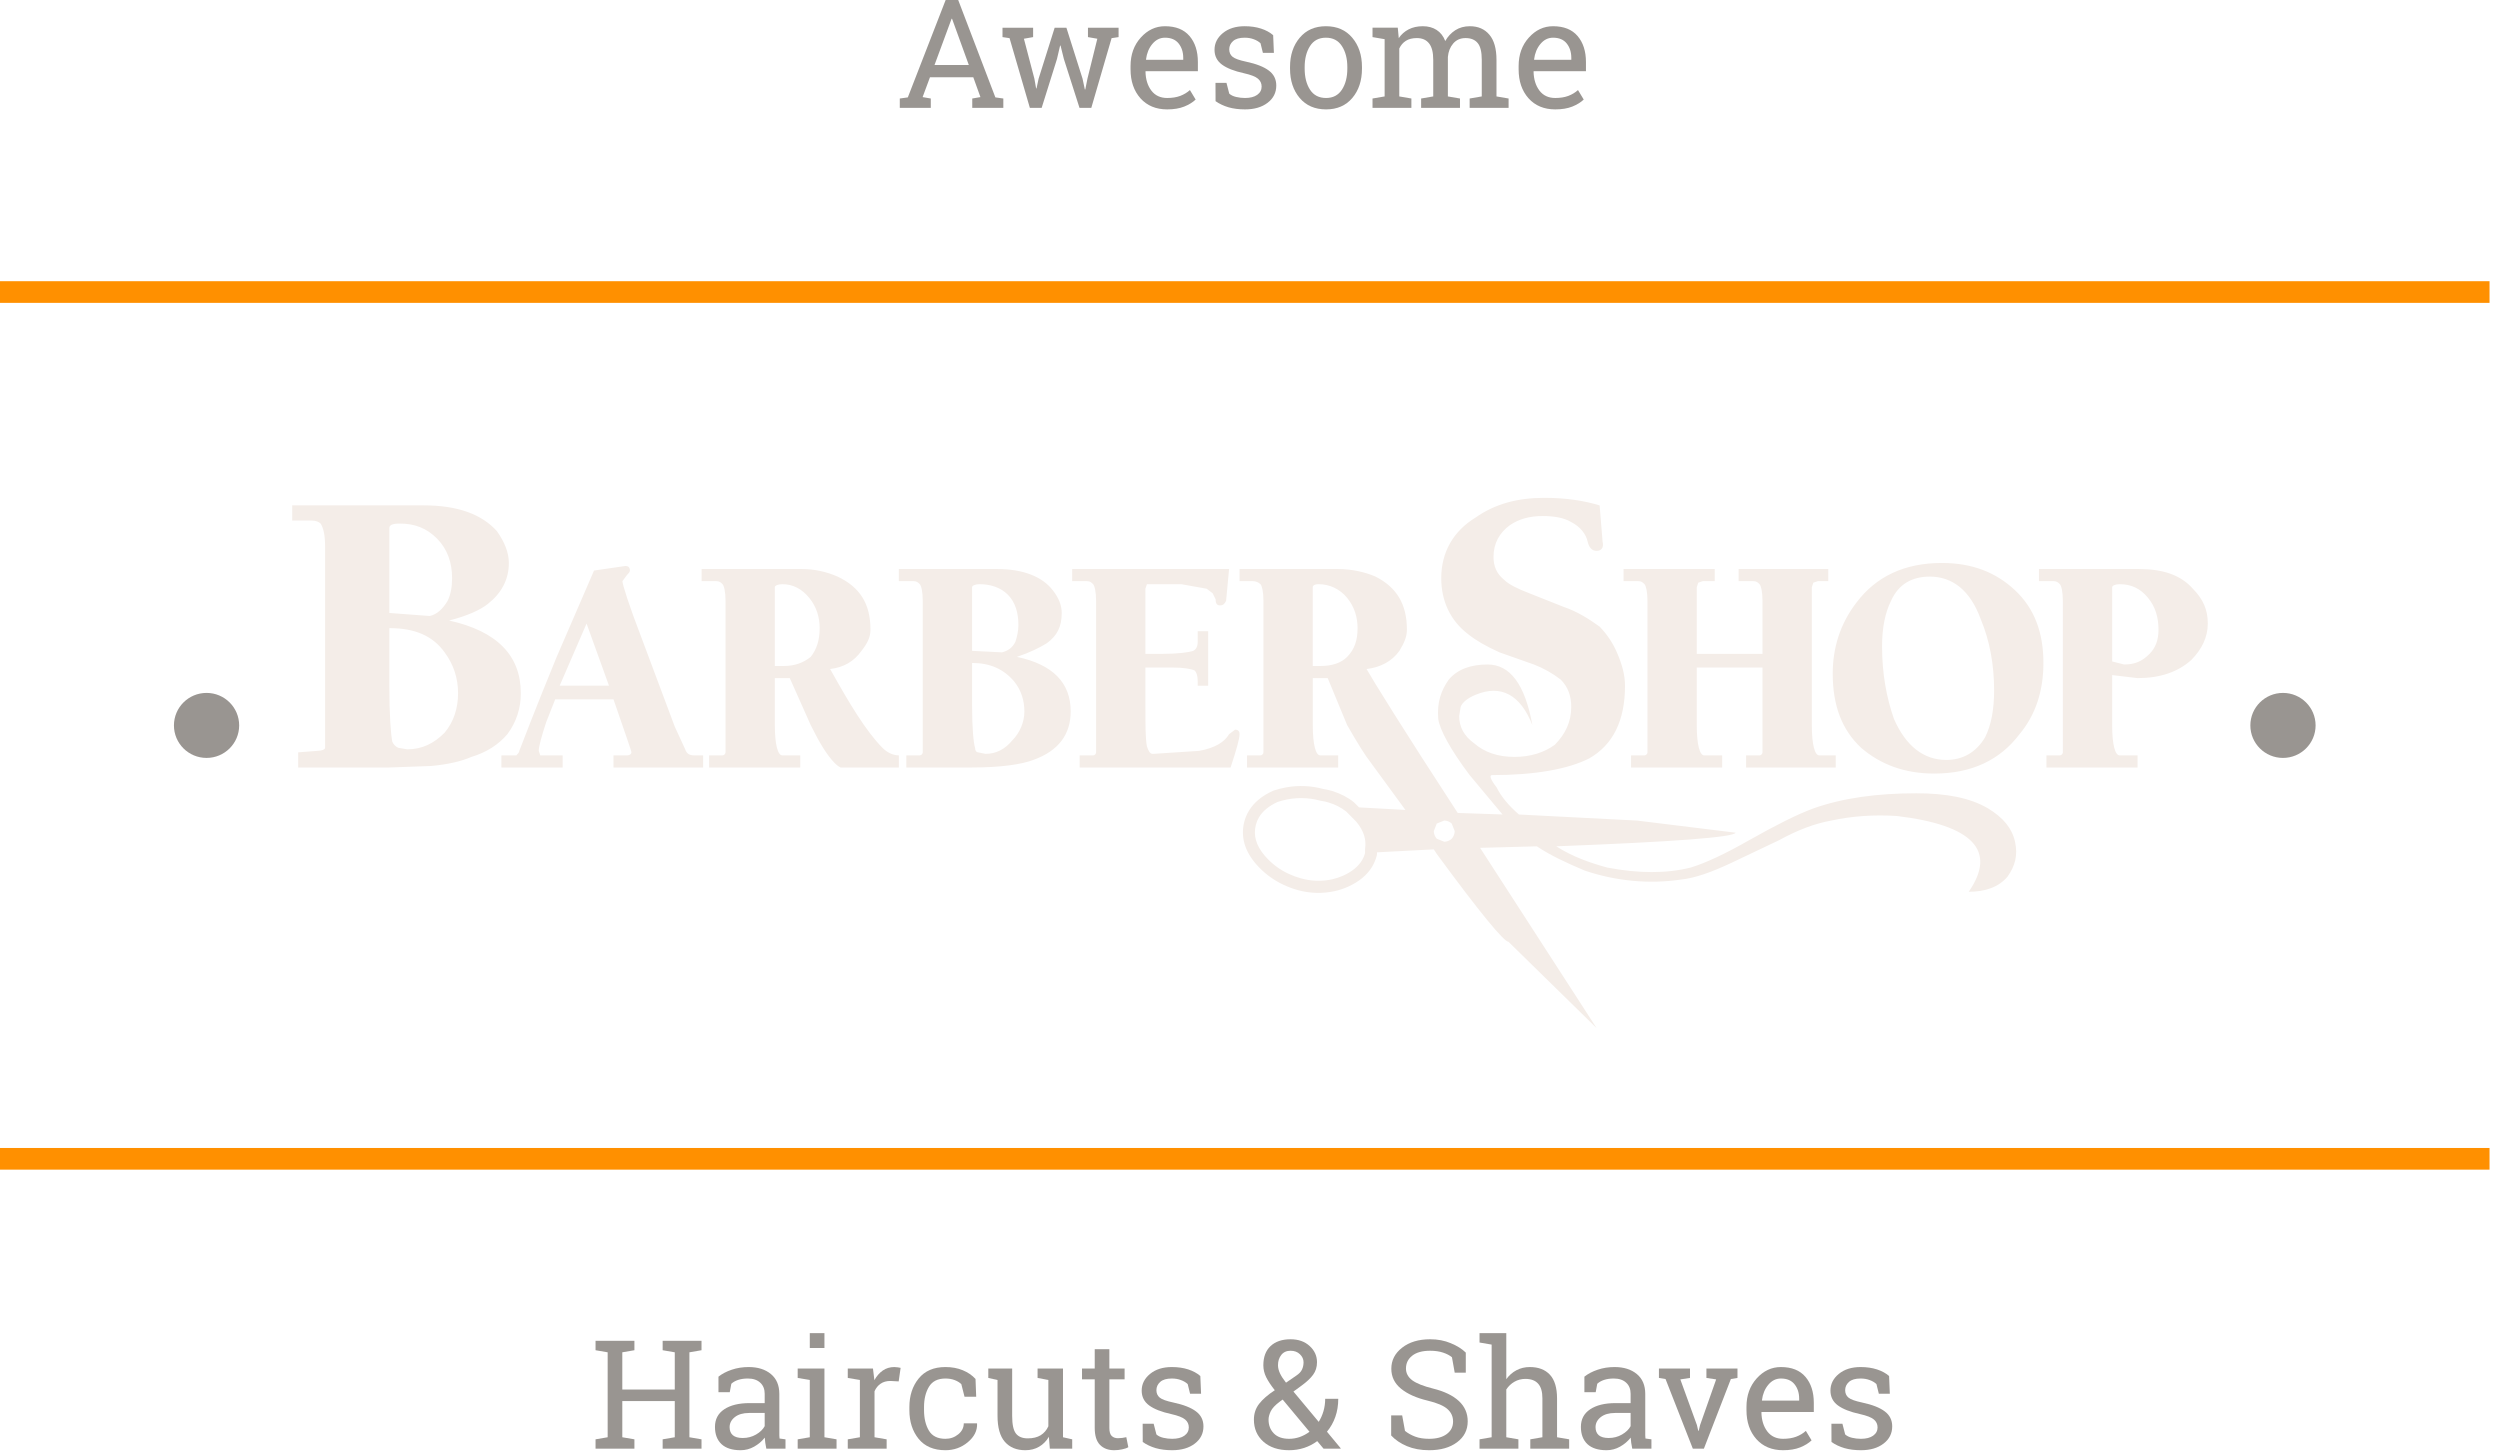
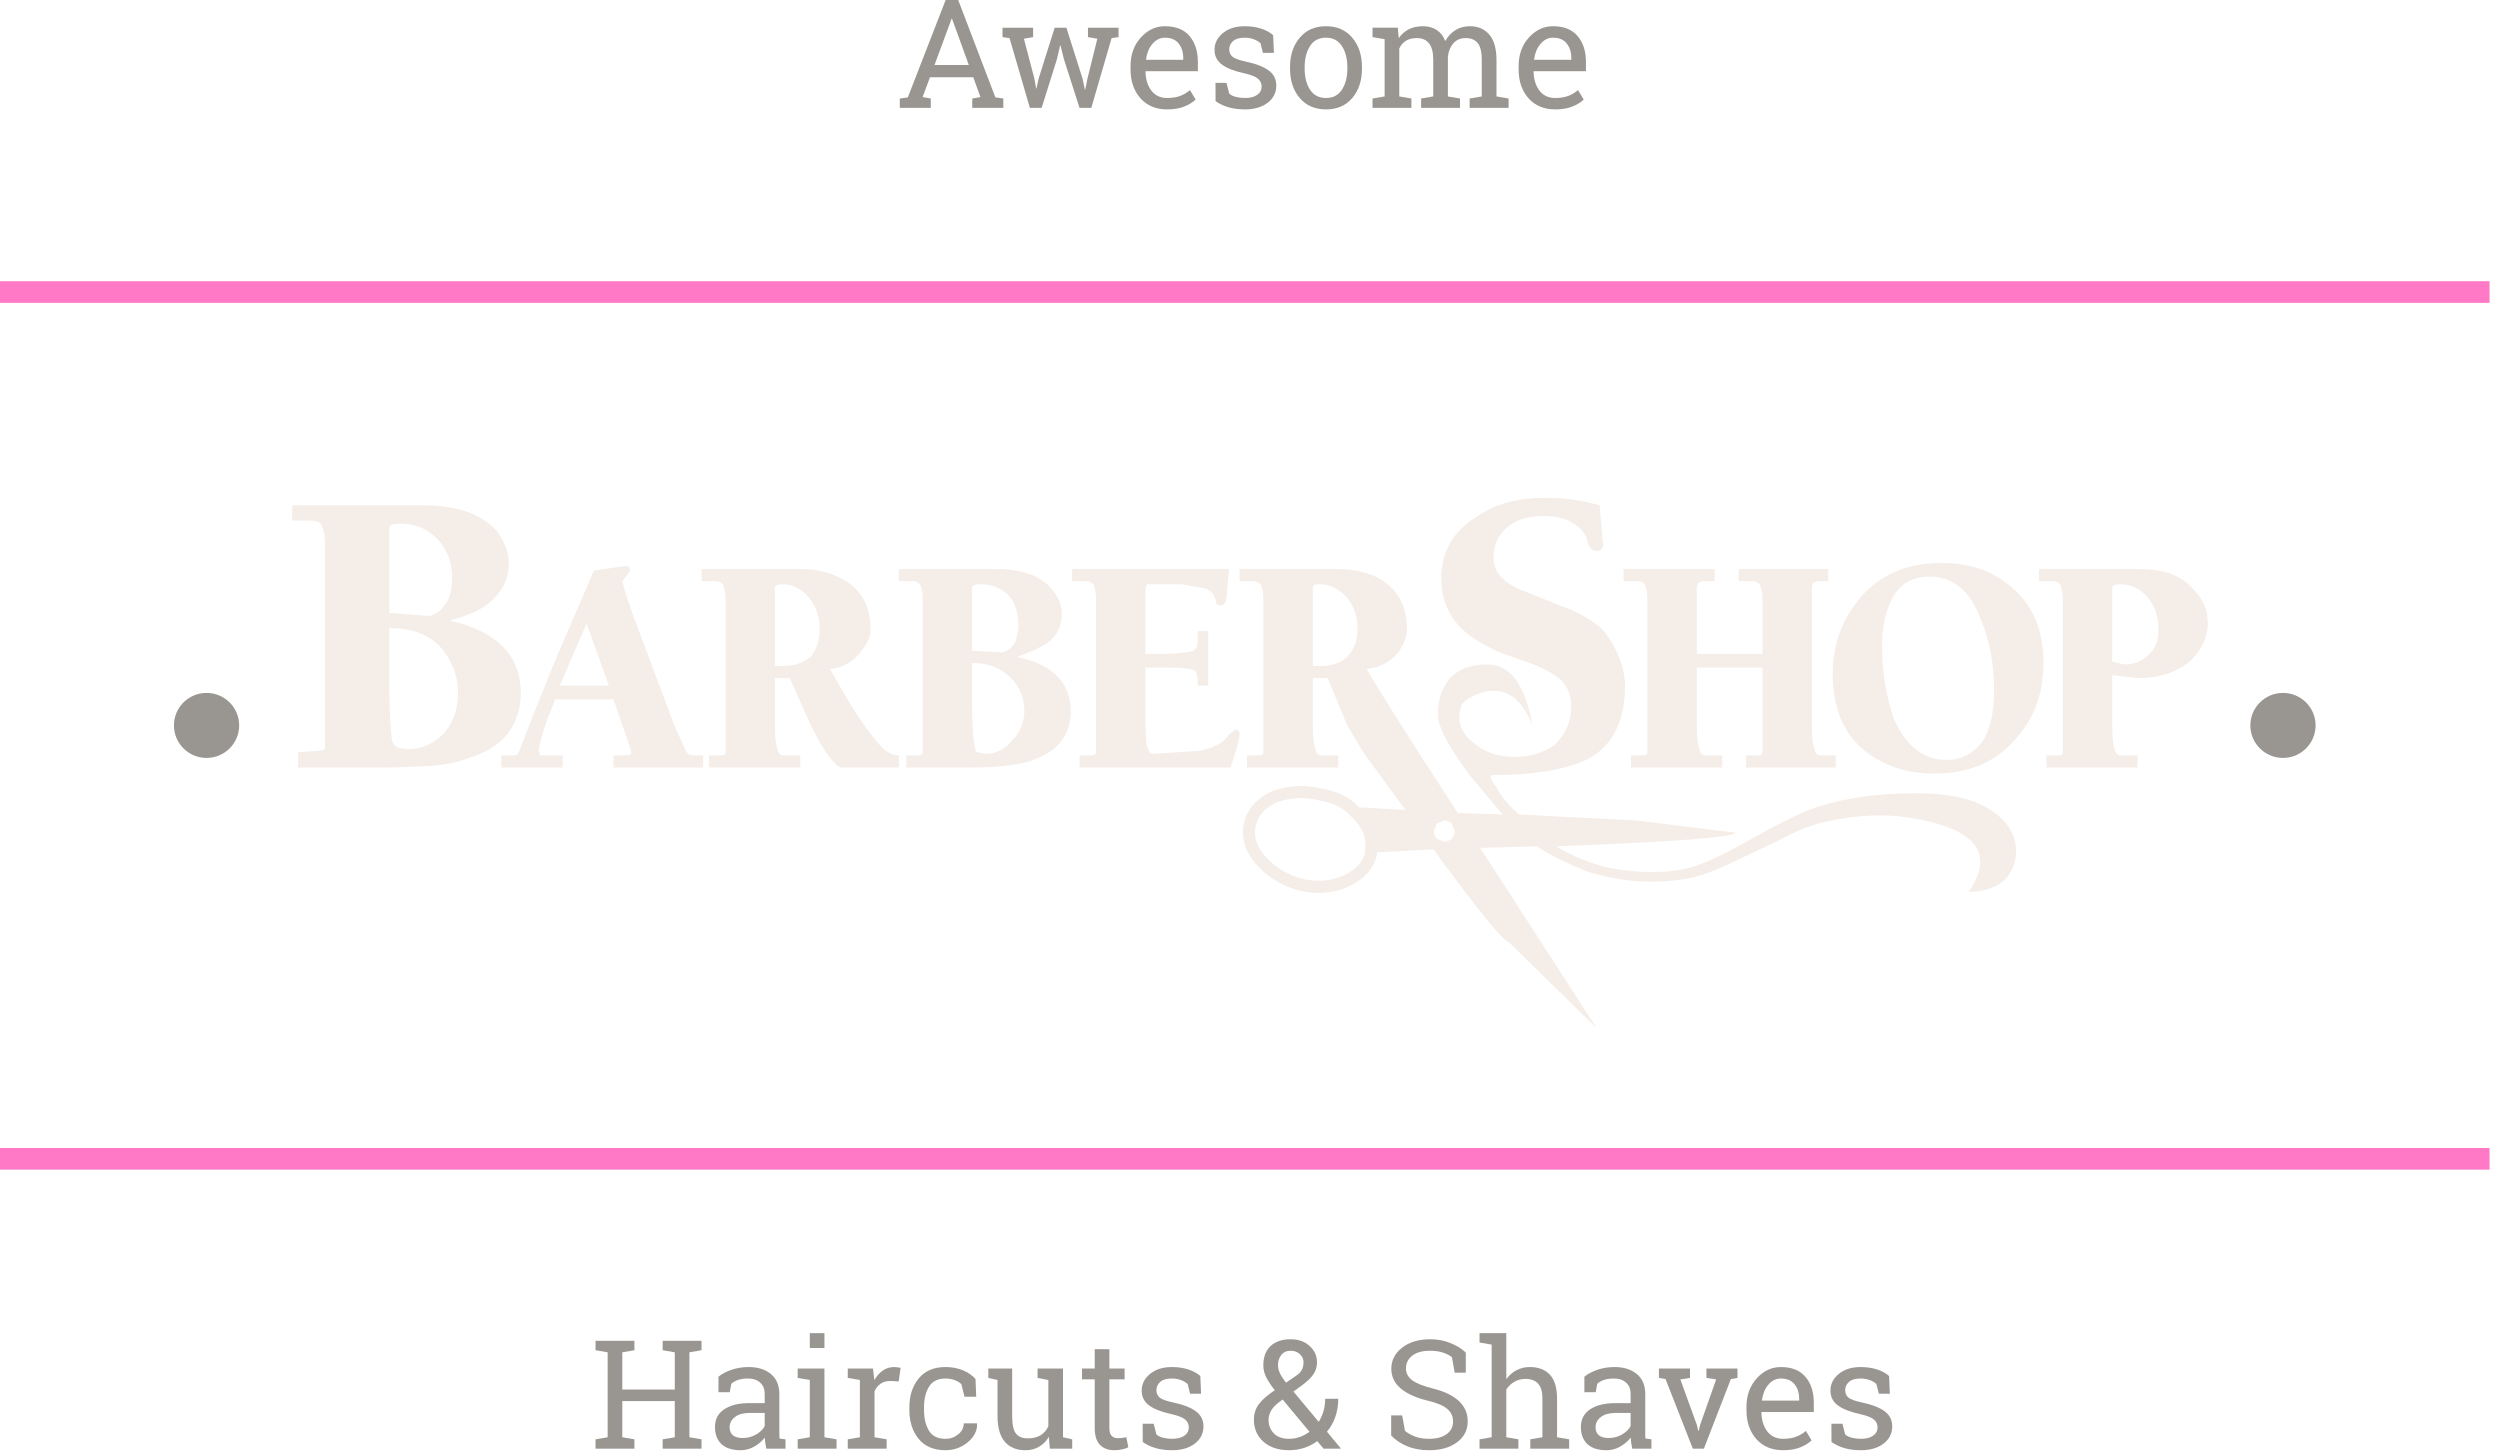
<svg xmlns="http://www.w3.org/2000/svg" width="231" height="134" viewBox="0 0 231 134" fill="none">
  <path d="M55.029 124.761V123.892H58.62V124.761L57.501 124.953V128.395H62.349V124.953L61.229 124.761V123.892H64.82V124.761L63.701 124.953V132.802L64.82 132.994V133.856H61.229V132.994L62.349 132.802V129.456H57.501V132.802L58.62 132.994V133.856H55.029V132.994L56.148 132.802V124.953L55.029 124.761Z" fill="#999591" />
  <path d="M70.808 133.856C70.767 133.656 70.735 133.475 70.712 133.316C70.689 133.156 70.673 132.996 70.664 132.837C70.403 133.17 70.076 133.448 69.682 133.671C69.293 133.89 68.876 134 68.432 134C67.659 134 67.07 133.813 66.668 133.439C66.265 133.06 66.063 132.529 66.063 131.844C66.063 131.142 66.347 130.601 66.915 130.222C67.487 129.839 68.27 129.647 69.263 129.647H70.657V128.785C70.657 128.352 70.52 128.009 70.245 127.759C69.971 127.503 69.588 127.375 69.099 127.375C68.76 127.375 68.46 127.419 68.199 127.505C67.943 127.592 67.734 127.711 67.574 127.861L67.43 128.641H66.386V127.204C66.725 126.935 67.135 126.721 67.615 126.561C68.096 126.397 68.618 126.315 69.181 126.315C70.023 126.315 70.705 126.529 71.227 126.958C71.749 127.387 72.01 128 72.01 128.799V132.364C72.01 132.46 72.01 132.554 72.01 132.645C72.015 132.736 72.022 132.827 72.031 132.919L72.58 132.994V133.856H70.808ZM68.632 132.871C69.08 132.871 69.49 132.764 69.861 132.549C70.231 132.335 70.497 132.077 70.657 131.776V130.558H69.215C68.661 130.558 68.222 130.685 67.897 130.941C67.576 131.196 67.416 131.507 67.416 131.872C67.416 132.196 67.517 132.444 67.718 132.618C67.92 132.786 68.224 132.871 68.632 132.871Z" fill="#999591" />
  <path d="M73.706 132.994L74.825 132.802V127.512L73.706 127.321V126.451H76.178V132.802L77.297 132.994V133.856H73.706V132.994ZM76.178 124.556H74.825V123.18H76.178V124.556Z" fill="#999591" />
  <path d="M78.334 127.321V126.451H80.662L80.793 127.526C81.003 127.147 81.262 126.851 81.569 126.636C81.88 126.422 82.235 126.315 82.633 126.315C82.738 126.315 82.846 126.324 82.956 126.342C83.07 126.356 83.157 126.372 83.217 126.39L83.038 127.642L82.269 127.601C81.912 127.601 81.612 127.686 81.37 127.854C81.127 128.019 80.939 128.251 80.806 128.552V132.802L81.926 132.994V133.856H78.334V132.994L79.454 132.802V127.512L78.334 127.321Z" fill="#999591" />
  <path d="M87.357 132.946C87.806 132.946 88.2 132.809 88.538 132.535C88.882 132.257 89.053 131.917 89.053 131.516H90.269L90.282 131.557C90.305 132.196 90.019 132.764 89.424 133.261C88.834 133.754 88.145 134 87.357 134C86.277 134 85.451 133.649 84.878 132.946C84.311 132.243 84.027 131.361 84.027 130.298V130.01C84.027 128.956 84.313 128.078 84.885 127.375C85.457 126.668 86.281 126.315 87.357 126.315C87.952 126.315 88.486 126.413 88.957 126.609C89.433 126.805 89.827 127.074 90.138 127.416L90.2 129.059H89.122L88.827 127.895C88.667 127.74 88.461 127.615 88.209 127.519C87.957 127.423 87.673 127.375 87.357 127.375C86.648 127.375 86.14 127.631 85.833 128.142C85.531 128.648 85.38 129.271 85.38 130.01V130.298C85.38 131.055 85.531 131.687 85.833 132.193C86.135 132.695 86.643 132.946 87.357 132.946Z" fill="#999591" />
  <path d="M96.916 132.761C96.682 133.158 96.38 133.464 96.009 133.678C95.643 133.893 95.22 134 94.739 134C93.933 134 93.304 133.742 92.851 133.227C92.397 132.711 92.171 131.908 92.171 130.818V127.512L91.319 127.321V126.451H93.524V130.831C93.524 131.621 93.64 132.164 93.874 132.46C94.107 132.757 94.471 132.905 94.966 132.905C95.446 132.905 95.842 132.809 96.154 132.618C96.469 132.421 96.708 132.145 96.868 131.789V127.512L95.872 127.321V126.451H98.221V132.802L99.072 132.994V133.856H97.005L96.916 132.761Z" fill="#999591" />
  <path d="M102.505 124.665V126.451H103.913V127.451H102.505V131.947C102.505 132.294 102.576 132.538 102.718 132.679C102.865 132.821 103.057 132.891 103.295 132.891C103.414 132.891 103.547 132.882 103.693 132.864C103.844 132.841 103.97 132.818 104.071 132.795L104.256 133.719C104.128 133.802 103.941 133.868 103.693 133.918C103.446 133.973 103.199 134 102.952 134C102.402 134 101.965 133.836 101.64 133.507C101.315 133.174 101.153 132.654 101.153 131.947V127.451H99.978V126.451H101.153V124.665H102.505Z" fill="#999591" />
  <path d="M110.979 128.778H109.963L109.743 127.889C109.578 127.733 109.37 127.61 109.118 127.519C108.871 127.423 108.589 127.375 108.274 127.375C107.793 127.375 107.436 127.48 107.202 127.69C106.969 127.9 106.852 128.153 106.852 128.45C106.852 128.742 106.955 128.972 107.161 129.141C107.367 129.31 107.786 129.46 108.418 129.593C109.356 129.793 110.054 130.067 110.512 130.414C110.97 130.756 111.199 131.217 111.199 131.796C111.199 132.453 110.931 132.985 110.395 133.391C109.864 133.797 109.168 134 108.308 134C107.745 134 107.239 133.936 106.79 133.808C106.342 133.676 105.941 133.487 105.589 133.24L105.582 131.55H106.598L106.852 132.542C107.008 132.684 107.218 132.786 107.484 132.85C107.754 132.914 108.029 132.946 108.308 132.946C108.789 132.946 109.164 132.85 109.434 132.659C109.709 132.462 109.846 132.207 109.846 131.892C109.846 131.596 109.732 131.351 109.503 131.16C109.278 130.968 108.85 130.802 108.219 130.66C107.317 130.464 106.637 130.197 106.179 129.86C105.721 129.522 105.492 129.066 105.492 128.491C105.492 127.889 105.749 127.375 106.262 126.951C106.779 126.527 107.45 126.315 108.274 126.315C108.837 126.315 109.342 126.388 109.791 126.534C110.24 126.68 110.613 126.883 110.91 127.143L110.979 128.778Z" fill="#999591" />
  <path d="M115.861 131.174C115.861 130.617 116.022 130.131 116.342 129.716C116.667 129.296 117.15 128.876 117.791 128.457C117.434 128.005 117.168 127.603 116.994 127.252C116.82 126.896 116.733 126.531 116.733 126.157C116.733 125.386 116.955 124.793 117.399 124.378C117.848 123.958 118.464 123.748 119.247 123.748C119.97 123.748 120.558 123.956 121.011 124.371C121.465 124.786 121.691 125.286 121.691 125.87C121.691 126.317 121.57 126.705 121.327 127.033C121.089 127.357 120.734 127.69 120.263 128.032L119.514 128.58L121.849 131.379C122.037 131.082 122.183 130.754 122.289 130.393C122.394 130.033 122.447 129.652 122.447 129.25H123.655C123.655 129.848 123.566 130.402 123.387 130.913C123.209 131.424 122.95 131.883 122.611 132.289L123.882 133.822L123.868 133.856H122.295L121.712 133.158C121.346 133.432 120.94 133.642 120.496 133.788C120.052 133.929 119.592 134 119.116 134C118.123 134 117.331 133.738 116.74 133.213C116.154 132.688 115.861 132.008 115.861 131.174ZM119.116 132.946C119.446 132.946 119.771 132.891 120.091 132.782C120.412 132.668 120.714 132.506 120.998 132.296L118.519 129.319L118.244 129.517C117.828 129.828 117.551 130.124 117.413 130.407C117.28 130.69 117.214 130.945 117.214 131.174C117.214 131.689 117.377 132.113 117.702 132.446C118.027 132.78 118.498 132.946 119.116 132.946ZM118.086 126.143C118.086 126.385 118.148 126.638 118.272 126.903C118.395 127.163 118.581 127.448 118.828 127.759L119.775 127.108C120.036 126.935 120.213 126.748 120.304 126.547C120.4 126.342 120.448 126.116 120.448 125.87C120.448 125.591 120.336 125.345 120.112 125.131C119.892 124.916 119.604 124.809 119.247 124.809C118.876 124.809 118.59 124.939 118.388 125.199C118.187 125.455 118.086 125.769 118.086 126.143Z" fill="#999591" />
  <path d="M135.439 126.835H134.415L134.161 125.411C133.955 125.238 133.681 125.094 133.337 124.98C132.994 124.866 132.596 124.809 132.142 124.809C131.424 124.809 130.872 124.962 130.488 125.267C130.103 125.569 129.911 125.963 129.911 126.451C129.911 126.885 130.105 127.248 130.494 127.54C130.888 127.827 131.522 128.08 132.397 128.299C133.449 128.559 134.248 128.943 134.793 129.449C135.342 129.955 135.617 130.583 135.617 131.331C135.617 132.134 135.287 132.78 134.628 133.268C133.974 133.756 133.115 134 132.053 134C131.284 134 130.6 133.875 130 133.624C129.405 133.373 128.92 133.044 128.544 132.638V130.783H129.561L129.821 132.214C130.082 132.428 130.394 132.604 130.755 132.741C131.117 132.878 131.55 132.946 132.053 132.946C132.735 132.946 133.273 132.802 133.667 132.515C134.065 132.227 134.264 131.837 134.264 131.345C134.264 130.888 134.093 130.507 133.749 130.202C133.406 129.891 132.799 129.631 131.93 129.422C130.872 129.171 130.046 128.801 129.451 128.313C128.856 127.825 128.558 127.211 128.558 126.472C128.558 125.692 128.89 125.044 129.554 124.528C130.217 124.008 131.08 123.748 132.142 123.748C132.843 123.748 133.479 123.869 134.051 124.111C134.628 124.348 135.091 124.638 135.439 124.98V126.835Z" fill="#999591" />
  <path d="M136.709 132.994L137.828 132.802V124.241L136.709 124.049V123.18H139.181V127.437C139.437 127.081 139.751 126.805 140.122 126.609C140.492 126.413 140.904 126.315 141.358 126.315C142.154 126.315 142.772 126.552 143.212 127.026C143.651 127.501 143.871 128.231 143.871 129.216V132.802L144.99 132.994V133.856H141.399V132.994L142.518 132.802V129.203C142.518 128.591 142.385 128.14 142.12 127.848C141.859 127.556 141.468 127.41 140.946 127.41C140.575 127.41 140.236 127.498 139.929 127.676C139.627 127.85 139.378 128.087 139.181 128.388V132.802L140.3 132.994V133.856H136.709V132.994Z" fill="#999591" />
  <path d="M150.82 133.856C150.779 133.656 150.747 133.475 150.724 133.316C150.701 133.156 150.685 132.996 150.676 132.837C150.415 133.17 150.088 133.448 149.694 133.671C149.305 133.89 148.888 134 148.444 134C147.671 134 147.082 133.813 146.679 133.439C146.277 133.06 146.075 132.529 146.075 131.844C146.075 131.142 146.359 130.601 146.927 130.222C147.499 129.839 148.282 129.647 149.275 129.647H150.669V128.785C150.669 128.352 150.532 128.009 150.257 127.759C149.982 127.503 149.6 127.375 149.11 127.375C148.772 127.375 148.472 127.419 148.211 127.505C147.954 127.592 147.746 127.711 147.586 127.861L147.442 128.641H146.398V127.204C146.737 126.935 147.146 126.721 147.627 126.561C148.108 126.397 148.63 126.315 149.193 126.315C150.035 126.315 150.717 126.529 151.239 126.958C151.761 127.387 152.022 128 152.022 128.799V132.364C152.022 132.46 152.022 132.554 152.022 132.645C152.026 132.736 152.033 132.827 152.042 132.919L152.592 132.994V133.856H150.82ZM148.643 132.871C149.092 132.871 149.502 132.764 149.872 132.549C150.243 132.335 150.509 132.077 150.669 131.776V130.558H149.227C148.673 130.558 148.234 130.685 147.909 130.941C147.588 131.196 147.428 131.507 147.428 131.872C147.428 132.196 147.529 132.444 147.73 132.618C147.931 132.786 148.236 132.871 148.643 132.871Z" fill="#999591" />
  <path d="M156.156 127.321L155.263 127.457L156.794 131.673L156.918 132.207H156.959L157.089 131.673L158.573 127.457L157.673 127.321V126.451H160.543V127.321L159.932 127.423L157.44 133.856H156.417L153.896 127.423L153.285 127.321V126.451H156.156V127.321Z" fill="#999591" />
  <path d="M164.76 134C163.725 134 162.901 133.658 162.288 132.973C161.679 132.285 161.374 131.393 161.374 130.298V129.996C161.374 128.943 161.688 128.067 162.315 127.368C162.947 126.666 163.693 126.315 164.554 126.315C165.552 126.315 166.307 126.616 166.82 127.218C167.337 127.82 167.596 128.623 167.596 129.627V130.469H162.775L162.755 130.503C162.768 131.215 162.949 131.801 163.297 132.262C163.645 132.718 164.133 132.946 164.76 132.946C165.217 132.946 165.618 132.882 165.961 132.754C166.309 132.622 166.609 132.442 166.861 132.214L167.39 133.09C167.124 133.345 166.772 133.562 166.332 133.74C165.897 133.913 165.373 134 164.76 134ZM164.554 127.375C164.1 127.375 163.714 127.567 163.393 127.95C163.073 128.329 162.876 128.806 162.803 129.381L162.816 129.415H166.243V129.237C166.243 128.708 166.101 128.265 165.817 127.909C165.533 127.553 165.112 127.375 164.554 127.375Z" fill="#999591" />
  <path d="M174.62 128.778H173.604L173.384 127.889C173.22 127.733 173.011 127.61 172.759 127.519C172.512 127.423 172.231 127.375 171.915 127.375C171.434 127.375 171.077 127.48 170.844 127.69C170.61 127.9 170.493 128.153 170.493 128.45C170.493 128.742 170.596 128.972 170.802 129.141C171.008 129.31 171.427 129.46 172.059 129.593C172.998 129.793 173.696 130.067 174.153 130.414C174.611 130.756 174.84 131.217 174.84 131.796C174.84 132.453 174.572 132.985 174.037 133.391C173.506 133.797 172.81 134 171.949 134C171.386 134 170.88 133.936 170.432 133.808C169.983 133.676 169.582 133.487 169.23 133.24L169.223 131.55H170.239L170.493 132.542C170.649 132.684 170.86 132.786 171.125 132.85C171.395 132.914 171.67 132.946 171.949 132.946C172.43 132.946 172.805 132.85 173.075 132.659C173.35 132.462 173.487 132.207 173.487 131.892C173.487 131.596 173.373 131.351 173.144 131.16C172.92 130.968 172.492 130.802 171.86 130.66C170.958 130.464 170.278 130.197 169.821 129.86C169.363 129.522 169.134 129.066 169.134 128.491C169.134 127.889 169.39 127.375 169.903 126.951C170.42 126.527 171.091 126.315 171.915 126.315C172.478 126.315 172.984 126.388 173.432 126.534C173.881 126.68 174.254 126.883 174.552 127.143L174.62 128.778Z" fill="#999591" />
  <path d="M83.141 9.102L83.883 8.999L87.378 0H88.538L91.972 8.999L92.707 9.102V9.964H89.836V9.102L90.592 8.972L89.932 7.138H85.929L85.249 8.972L86.005 9.102V9.964H83.141V9.102ZM86.348 6.009H89.52L87.969 1.731H87.927L86.348 6.009Z" fill="#999591" />
  <path d="M95.46 3.429L94.609 3.579L95.577 7.268L95.735 8.165H95.776L95.968 7.268L97.451 2.56H98.536L100.027 7.268L100.239 8.267H100.281L100.48 7.268L101.393 3.579L100.528 3.429V2.56H103.357V3.429L102.711 3.525L100.837 9.964H99.745L98.303 5.454L97.994 4.209L97.953 4.216L97.664 5.454L96.25 9.964H95.158L93.283 3.525L92.631 3.429V2.56H95.46V3.429Z" fill="#999591" />
  <path d="M107.848 10.108C106.813 10.108 105.989 9.766 105.376 9.081C104.767 8.393 104.462 7.501 104.462 6.406V6.104C104.462 5.051 104.776 4.175 105.403 3.477C106.035 2.774 106.781 2.423 107.642 2.423C108.64 2.423 109.395 2.724 109.908 3.326C110.425 3.928 110.684 4.731 110.684 5.735V6.577H105.863L105.843 6.611C105.856 7.323 106.037 7.909 106.385 8.37C106.733 8.826 107.221 9.054 107.848 9.054C108.306 9.054 108.706 8.99 109.049 8.863C109.397 8.73 109.697 8.55 109.949 8.322L110.478 9.198C110.212 9.453 109.86 9.67 109.42 9.848C108.985 10.021 108.461 10.108 107.848 10.108ZM107.642 3.483C107.189 3.483 106.802 3.675 106.481 4.058C106.161 4.437 105.964 4.914 105.891 5.489L105.905 5.523H109.331V5.345C109.331 4.816 109.189 4.373 108.905 4.017C108.621 3.661 108.2 3.483 107.642 3.483Z" fill="#999591" />
  <path d="M117.708 4.886H116.692L116.472 3.997C116.308 3.842 116.099 3.718 115.848 3.627C115.6 3.531 115.319 3.483 115.003 3.483C114.522 3.483 114.165 3.588 113.932 3.798C113.698 4.008 113.582 4.261 113.582 4.558C113.582 4.85 113.685 5.08 113.891 5.249C114.097 5.418 114.515 5.568 115.147 5.701C116.086 5.901 116.784 6.175 117.242 6.522C117.699 6.864 117.928 7.325 117.928 7.904C117.928 8.561 117.66 9.093 117.125 9.499C116.594 9.905 115.898 10.108 115.037 10.108C114.474 10.108 113.968 10.044 113.52 9.916C113.071 9.784 112.671 9.595 112.318 9.348L112.311 7.658H113.327L113.582 8.65C113.737 8.792 113.948 8.894 114.213 8.958C114.483 9.022 114.758 9.054 115.037 9.054C115.518 9.054 115.893 8.958 116.163 8.767C116.438 8.57 116.575 8.315 116.575 8C116.575 7.704 116.461 7.46 116.232 7.268C116.008 7.076 115.58 6.91 114.948 6.768C114.046 6.572 113.366 6.305 112.909 5.968C112.451 5.63 112.222 5.174 112.222 4.599C112.222 3.997 112.478 3.483 112.991 3.059C113.508 2.635 114.179 2.423 115.003 2.423C115.566 2.423 116.072 2.496 116.521 2.642C116.969 2.788 117.342 2.991 117.64 3.251L117.708 4.886Z" fill="#999591" />
  <path d="M119.199 6.193C119.199 5.098 119.496 4.197 120.091 3.49C120.686 2.778 121.494 2.423 122.515 2.423C123.541 2.423 124.351 2.776 124.946 3.483C125.546 4.191 125.846 5.094 125.846 6.193V6.344C125.846 7.448 125.548 8.351 124.953 9.054C124.358 9.757 123.55 10.108 122.529 10.108C121.499 10.108 120.686 9.757 120.091 9.054C119.496 8.347 119.199 7.444 119.199 6.344V6.193ZM120.551 6.344C120.551 7.129 120.716 7.777 121.046 8.288C121.38 8.799 121.874 9.054 122.529 9.054C123.17 9.054 123.657 8.799 123.992 8.288C124.326 7.777 124.493 7.129 124.493 6.344V6.193C124.493 5.418 124.326 4.772 123.992 4.257C123.657 3.741 123.165 3.483 122.515 3.483C121.865 3.483 121.375 3.741 121.046 4.257C120.716 4.772 120.551 5.418 120.551 6.193V6.344Z" fill="#999591" />
  <path d="M126.821 9.102L127.94 8.91V3.62L126.821 3.429V2.559H129.155L129.245 3.524C129.483 3.173 129.789 2.902 130.165 2.71C130.54 2.518 130.975 2.423 131.47 2.423C131.964 2.423 132.387 2.537 132.74 2.765C133.097 2.993 133.365 3.335 133.543 3.791C133.777 3.372 134.086 3.039 134.47 2.792C134.855 2.546 135.303 2.423 135.816 2.423C136.576 2.423 137.176 2.683 137.615 3.203C138.055 3.718 138.275 4.496 138.275 5.536V8.91L139.394 9.102V9.964H135.796V9.102L136.915 8.91V5.523C136.915 4.793 136.789 4.277 136.537 3.976C136.285 3.67 135.912 3.518 135.418 3.518C134.946 3.518 134.566 3.684 134.278 4.017C133.994 4.346 133.829 4.761 133.784 5.263V8.91L134.903 9.102V9.964H131.312V9.102L132.431 8.91V5.523C132.431 4.829 132.3 4.323 132.039 4.003C131.783 3.68 131.41 3.518 130.92 3.518C130.508 3.518 130.169 3.602 129.904 3.771C129.638 3.94 129.435 4.177 129.293 4.483V8.91L130.412 9.102V9.964H126.821V9.102Z" fill="#999591" />
  <path d="M143.706 10.108C142.672 10.108 141.848 9.766 141.234 9.081C140.625 8.393 140.321 7.501 140.321 6.406V6.104C140.321 5.051 140.634 4.175 141.262 3.477C141.893 2.774 142.64 2.423 143.5 2.423C144.498 2.423 145.253 2.724 145.766 3.326C146.283 3.928 146.542 4.731 146.542 5.735V6.577H141.722L141.701 6.611C141.715 7.323 141.896 7.909 142.244 8.37C142.591 8.826 143.079 9.054 143.706 9.054C144.164 9.054 144.564 8.99 144.908 8.863C145.256 8.73 145.556 8.55 145.807 8.322L146.336 9.198C146.071 9.453 145.718 9.67 145.279 9.848C144.844 10.021 144.32 10.108 143.706 10.108ZM143.5 3.483C143.047 3.483 142.66 3.675 142.34 4.058C142.019 4.437 141.822 4.914 141.749 5.489L141.763 5.523H145.189V5.345C145.189 4.816 145.047 4.373 144.764 4.017C144.48 3.661 144.059 3.483 143.5 3.483Z" fill="#999591" />
-   <path d="M230.033 106.073H0V108.075H230.033V106.073Z" fill="#FF9000" />
-   <path d="M230.033 25.983H0V27.985H230.033V25.983Z" fill="#FF9000" />
+   <path d="M230.033 106.073H0V108.075H230.033V106.073Z" fill="#ff79c6" />
+   <path d="M230.033 25.983H0V27.985H230.033V25.983Z" fill="#ff79c6" />
  <path d="M210.947 64.025C212.611 64.025 213.961 65.37 213.961 67.029C213.961 68.688 212.611 70.032 210.947 70.032C209.283 70.032 207.933 68.688 207.933 67.029C207.933 65.37 209.283 64.025 210.947 64.025Z" fill="#999591" />
  <path d="M19.086 64.025C20.75 64.025 22.099 65.37 22.099 67.029C22.099 68.688 20.75 70.032 19.086 70.032C17.421 70.032 16.072 68.688 16.072 67.029C16.072 65.37 17.421 64.025 19.086 64.025Z" fill="#999591" />
  <path fill-rule="evenodd" clip-rule="evenodd" d="M125.574 74.603L129.859 74.838L126.684 70.498C126.131 69.797 125.441 68.678 124.475 66.997L122.68 62.657H121.301V66.997C121.301 68.817 121.576 69.797 121.99 69.797H123.648V70.917H115.225V69.797H116.468C116.606 69.797 116.743 69.656 116.743 69.517V55.517C116.743 54.678 116.605 54.117 116.468 53.978C116.279 53.803 116.033 53.703 115.777 53.698H114.535V52.578H123.648C124.888 52.578 126.132 52.857 127.098 53.278C129.032 54.258 129.998 55.798 129.998 58.178C129.998 58.877 129.723 59.438 129.307 60.137C128.618 61.117 127.513 61.677 126.269 61.817C126.822 62.798 129.584 67.278 134.692 75.116L138.832 75.257L135.795 71.618C134.001 69.237 133.035 67.418 132.895 66.438C132.757 64.898 133.172 63.778 133.863 62.799C134.691 61.818 135.933 61.399 137.452 61.399C139.524 61.399 140.903 63.218 141.593 66.998C140.489 64.198 138.693 63.218 136.346 64.198C135.656 64.478 135.104 64.898 134.966 65.318L134.828 66.158C134.828 67.139 135.243 67.978 136.208 68.679C137.174 69.518 138.417 69.938 139.936 69.938C141.455 69.938 142.697 69.518 143.663 68.818C144.629 67.838 145.182 66.718 145.182 65.318C145.182 64.339 144.907 63.498 144.216 62.799C143.458 62.213 142.621 61.742 141.73 61.399L138.555 60.278C137.314 59.719 136.346 59.158 135.656 58.599C133.999 57.338 133.171 55.519 133.171 53.419C133.171 51.039 134.275 49.079 136.345 47.82C138.141 46.56 140.211 46 142.697 46C144.769 46 146.425 46.28 147.806 46.7L148.08 50.06C148.218 50.62 147.942 50.901 147.528 50.901C147.115 50.901 146.839 50.621 146.7 50.06C146.562 49.36 146.009 48.66 145.181 48.24C144.49 47.821 143.524 47.681 142.558 47.681C141.316 47.681 140.35 47.961 139.521 48.52C138.553 49.221 138 50.201 138 51.46C138 52.301 138.277 53 138.968 53.561C139.381 53.981 140.209 54.4 141.315 54.82L144.489 56.08C145.732 56.5 146.838 57.2 147.804 57.9C148.51 58.624 149.072 59.48 149.46 60.419C149.875 61.4 150.151 62.379 150.151 63.359C150.151 66.579 149.047 68.82 146.839 70.08C144.905 71.059 141.868 71.62 137.863 71.62C137.588 71.62 137.725 72.04 138.278 72.74C138.691 73.579 139.382 74.421 140.35 75.26L151.257 75.82L160.368 76.94C160.23 77.361 154.707 77.781 143.8 78.2C145.321 79.18 146.977 79.74 148.495 80.16C151.395 80.72 154.016 80.72 156.226 80.16C157.607 79.74 159.403 78.9 161.612 77.64C164.097 76.24 166.03 75.26 167.549 74.7C170.311 73.72 173.486 73.3 177.076 73.3C179.837 73.3 182.047 73.72 183.702 74.7C185.083 75.539 185.911 76.519 186.189 77.781C186.464 79.04 186.189 80.019 185.498 80.999C184.668 81.98 183.426 82.4 181.909 82.4C184.531 78.62 182.322 76.24 175.282 75.4C173.21 75.26 171.14 75.4 169.206 75.82C167.687 76.1 166.168 76.66 164.375 77.64L159.956 79.74C158.161 80.58 156.642 81.14 155.261 81.28C152.362 81.7 149.324 81.42 146.426 80.441C144.769 79.74 143.251 79.041 142.007 78.201L136.761 78.341L147.529 95L139.383 87.021C138.97 87.021 136.76 84.361 132.756 78.901L132.481 78.481L127.235 78.755V78.902C127.235 78.911 127.219 79.029 127.217 79.038L127.215 79.046C127.122 79.407 126.979 79.753 126.79 80.073L126.792 80.074C126.318 80.865 125.553 81.484 124.555 81.934L124.539 81.942C124.15 82.114 123.746 82.247 123.331 82.339C122.2 82.589 121.025 82.555 119.909 82.242L119.903 82.24C119.46 82.117 119.028 81.956 118.611 81.761C117.63 81.308 116.755 80.648 116.046 79.825H116.047C115.51 79.201 115.162 78.57 114.985 77.933C114.806 77.291 114.799 76.612 114.963 75.966L114.965 75.958C115.055 75.596 115.199 75.25 115.391 74.931L115.39 74.93C115.865 74.14 116.628 73.519 117.625 73.071L117.674 73.05L117.693 73.044C117.872 72.985 118.062 72.929 118.269 72.877V72.876C118.465 72.826 118.667 72.783 118.875 72.747C119.997 72.549 121.148 72.6 122.249 72.896C122.538 72.942 122.824 73.007 123.105 73.09C123.848 73.318 124.551 73.681 125.098 74.125L125.141 74.167L125.574 74.603V74.603ZM126.131 78.834V78.477L126.137 78.398C126.197 77.99 126.163 77.573 126.039 77.179C125.907 76.764 125.671 76.344 125.312 75.918L124.396 74.989C123.915 74.613 123.369 74.331 122.787 74.159C122.668 74.123 122.548 74.09 122.427 74.061H122.425C122.305 74.034 122.185 74.012 122.063 73.995L122.049 73.993L121.983 73.979C120.855 73.673 119.669 73.665 118.537 73.957H118.535C118.376 73.998 118.211 74.047 118.044 74.103C117.271 74.457 116.686 74.926 116.337 75.508H116.335C116.268 75.621 116.209 75.738 116.16 75.855C116.111 75.976 116.071 76.1 116.039 76.226L116.037 76.234C115.921 76.701 115.921 77.166 116.049 77.627C116.183 78.109 116.457 78.597 116.882 79.092L116.888 79.096C117.493 79.797 118.239 80.359 119.075 80.743C119.437 80.912 119.812 81.05 120.196 81.157L120.202 81.159C121.147 81.426 122.141 81.456 123.1 81.248C123.442 81.168 123.777 81.057 124.099 80.915L124.117 80.906C124.904 80.552 125.498 80.078 125.85 79.488H125.852C125.977 79.285 126.071 79.065 126.131 78.834V78.834ZM124.474 60.698C123.922 61.258 123.094 61.538 121.988 61.538H121.299V54.258C121.299 54.118 121.437 53.979 121.85 53.979C122.818 53.979 123.784 54.398 124.473 55.239C125.163 56.079 125.439 57.059 125.439 58.039C125.44 59.158 125.165 59.998 124.474 60.698V60.698ZM168.932 52.578V53.699H167.966L167.551 53.84L167.413 54.259V66.999C167.413 68.819 167.688 69.799 168.104 69.799H169.623V70.919H161.339V69.799H162.58C162.718 69.799 162.855 69.658 162.855 69.519V61.679H156.781V66.999C156.781 68.819 157.058 69.799 157.472 69.799H159.129V70.919H150.708V69.799H151.951C152.089 69.799 152.226 69.658 152.226 69.519V55.517C152.226 54.678 152.088 54.117 151.951 53.978C151.811 53.838 151.674 53.698 151.398 53.698H150.017V52.578H158.44V53.698H157.334L156.919 53.839L156.781 54.258V60.417H162.855V55.517C162.855 54.678 162.717 54.117 162.58 53.978C162.442 53.838 162.305 53.698 162.027 53.698H160.646V52.578H168.932V52.578V52.578ZM171.968 69.097C173.762 70.637 175.974 71.478 178.733 71.478C182.186 71.478 184.809 70.218 186.603 67.838C188.122 66.019 188.812 63.778 188.812 61.258C188.812 58.458 187.984 56.218 186.189 54.538C184.393 52.858 182.184 52.018 179.422 52.018C175.972 52.018 173.348 53.278 171.552 55.658C170.034 57.618 169.344 59.858 169.344 62.238C169.345 65.178 170.175 67.418 171.968 69.097ZM188.4 52.578V53.699H189.778C190.055 53.699 190.193 53.84 190.331 53.979C190.469 54.118 190.608 54.679 190.608 55.519V69.518C190.608 69.658 190.468 69.798 190.331 69.798H189.091V70.918H197.511V69.798H195.854C195.439 69.798 195.163 68.818 195.163 66.998V62.378L197.51 62.658C199.582 62.658 201.237 62.098 202.481 60.978C203.447 59.998 204 58.877 204 57.618C204 56.358 203.585 55.379 202.619 54.398C201.515 53.139 199.858 52.578 197.648 52.578H188.4V52.578ZM178.32 53.278C180.392 53.278 182.048 54.538 183.014 57.198C183.841 59.158 184.256 61.398 184.256 63.778C184.256 65.598 183.981 66.998 183.428 68.118C182.601 69.518 181.357 70.219 179.839 70.219C177.767 70.219 176.112 68.96 175.006 66.439C174.315 64.48 173.902 62.239 173.902 59.72C173.902 58.039 174.177 56.639 174.73 55.52C175.421 53.979 176.662 53.278 178.32 53.278V53.278ZM198.477 55.239C199.168 56.079 199.445 57.059 199.445 58.179C199.445 59.158 199.168 59.859 198.617 60.418C197.926 61.119 197.236 61.399 196.268 61.399L195.165 61.119V54.258C195.165 54.118 195.439 53.979 195.855 53.979C196.958 53.979 197.786 54.398 198.477 55.239V55.239ZM132.482 76.797L132.757 76.097L133.448 75.817C133.725 75.817 134.001 75.958 134.139 76.097L134.416 76.797C134.416 77.076 134.276 77.358 134.139 77.498C134.002 77.638 133.726 77.778 133.448 77.778L132.757 77.498C132.585 77.305 132.487 77.057 132.482 76.797ZM28.796 48.099C29.21 48.099 29.486 48.239 29.624 48.378C29.899 48.798 30.038 49.499 30.038 50.478V69.097C30.038 69.237 29.762 69.377 29.347 69.377L27.552 69.517V70.917H35.974L39.84 70.777C41.359 70.636 42.601 70.356 43.567 69.937C44.948 69.517 46.053 68.817 46.881 67.837C47.698 66.752 48.135 65.422 48.123 64.057C48.123 60.557 45.915 58.317 41.495 57.336C43.153 56.917 44.395 56.357 45.085 55.796C46.328 54.816 47.018 53.557 47.018 52.016C47.018 51.036 46.604 50.056 45.913 49.076C44.532 47.537 42.323 46.695 39.148 46.695H27V48.096H28.796V48.099V48.099ZM54.889 52.718L51.438 60.697C49.366 65.738 48.262 68.677 47.985 69.377C47.985 69.517 47.847 69.656 47.709 69.797H46.33V70.917H51.991V69.797H49.919L49.781 69.377C49.781 68.957 50.057 67.977 50.472 66.718L51.3 64.617H56.685C57.79 67.837 58.343 69.377 58.343 69.517C58.343 69.657 58.205 69.797 57.928 69.797H56.685V70.917H64.97V69.797H64.141C63.727 69.797 63.45 69.656 63.312 69.236L62.346 67.137L59.307 59.017C58.066 55.797 57.513 53.977 57.513 53.697L57.927 53.137C58.065 52.997 58.203 52.857 58.203 52.717C58.203 52.438 58.065 52.297 57.788 52.297L54.889 52.718V52.718ZM36.941 48.378C38.322 48.378 39.427 48.798 40.393 49.778C41.359 50.758 41.773 52.018 41.773 53.418C41.773 54.258 41.636 54.958 41.36 55.517C40.946 56.218 40.394 56.778 39.703 56.918L35.975 56.638V48.798C35.974 48.518 36.25 48.378 36.941 48.378V48.378ZM35.974 63.218V58.039C38.322 58.039 39.979 58.739 41.083 60.278C41.911 61.399 42.325 62.659 42.325 64.059C42.325 65.459 41.91 66.719 41.083 67.698C40.117 68.679 39.012 69.238 37.631 69.238L36.802 69.098C36.556 68.989 36.359 68.789 36.25 68.539C36.112 67.838 35.974 66.157 35.974 63.218V63.218ZM51.714 63.357L54.198 57.618L56.27 63.357H51.714ZM67.039 55.517V69.517C67.034 69.59 67.004 69.658 66.953 69.709C66.902 69.761 66.835 69.792 66.763 69.797H65.522V70.917H73.943V69.797H72.286C71.872 69.797 71.595 68.817 71.595 66.997V62.657H72.976L74.909 66.997C75.738 68.678 76.428 69.797 77.118 70.498C77.255 70.637 77.394 70.777 77.67 70.917H83.055V69.797C82.503 69.797 81.95 69.517 81.536 69.096C80.017 67.556 78.498 65.036 76.704 61.816C77.945 61.676 78.912 61.117 79.603 60.136C80.155 59.436 80.431 58.876 80.431 58.177C80.431 55.796 79.465 54.257 77.394 53.277C76.348 52.817 75.22 52.578 74.08 52.577H64.83V53.697H66.21C66.486 53.697 66.625 53.838 66.762 53.977C66.901 54.118 67.039 54.678 67.039 55.517V55.517ZM72.285 53.979C73.251 53.979 74.08 54.398 74.771 55.239C75.461 56.079 75.737 57.059 75.737 58.039C75.737 59.159 75.461 59.998 74.908 60.698C74.217 61.258 73.389 61.538 72.422 61.538H71.594V54.258C71.595 54.118 71.871 53.979 72.285 53.979V53.979ZM85.263 55.517V69.517C85.258 69.59 85.228 69.658 85.177 69.709C85.126 69.761 85.059 69.792 84.987 69.797H83.744V70.917H89.819C92.442 70.917 94.376 70.637 95.48 70.217C97.827 69.377 98.932 67.837 98.932 65.737C98.932 63.077 97.275 61.397 93.961 60.696C95.203 60.276 96.032 59.857 96.722 59.437C97.688 58.736 98.103 57.897 98.103 56.637C98.103 55.937 97.827 55.237 97.274 54.537C96.308 53.277 94.513 52.578 92.166 52.578H83.053V53.698H84.434C84.71 53.698 84.849 53.839 84.987 53.978C85.125 54.118 85.263 54.678 85.263 55.517V55.517ZM100.452 53.698H99.07V52.578H113.567L113.291 55.517C113.153 55.797 113.015 55.938 112.739 55.938C112.464 55.938 112.325 55.798 112.325 55.379L112.049 54.818L111.497 54.398L109.149 53.979H105.974L105.836 54.398V60.418H107.354C108.873 60.418 109.84 60.278 110.254 60.139C110.53 60 110.668 59.72 110.668 59.299V58.32H111.635V63.359H110.668V62.939C110.668 62.378 110.53 62.098 110.392 61.959C110.116 61.818 109.425 61.679 108.321 61.679H105.836V65.179C105.836 66.999 105.836 68.259 105.974 68.96C106.113 69.379 106.25 69.659 106.526 69.659L110.806 69.38C112.325 69.1 113.153 68.541 113.567 67.84L114.12 67.42C114.396 67.42 114.534 67.561 114.534 67.84C114.534 68.26 114.258 69.239 113.705 70.92H99.761V69.8H101.003C101.141 69.8 101.279 69.659 101.279 69.52V55.517C101.279 54.678 101.14 54.117 101.003 53.978C100.865 53.839 100.726 53.698 100.452 53.698V53.698ZM92.582 60.278L89.82 60.138V54.258C89.82 54.118 90.096 53.979 90.511 53.979C91.477 53.979 92.444 54.258 93.134 54.959C93.824 55.66 94.101 56.639 94.101 57.758C94.101 58.319 93.962 58.878 93.825 59.298C93.548 59.858 93.133 60.138 92.582 60.278V60.278ZM91.062 69.657L90.372 69.517C90.234 69.517 90.096 69.377 90.096 69.097C89.957 68.678 89.82 67.278 89.82 65.178V61.258C91.477 61.258 92.72 61.817 93.686 62.939C94.377 63.778 94.653 64.758 94.653 65.739C94.653 66.719 94.238 67.698 93.548 68.398C92.857 69.237 92.029 69.657 91.062 69.657V69.657Z" fill="#F4EDE8" />
</svg>
